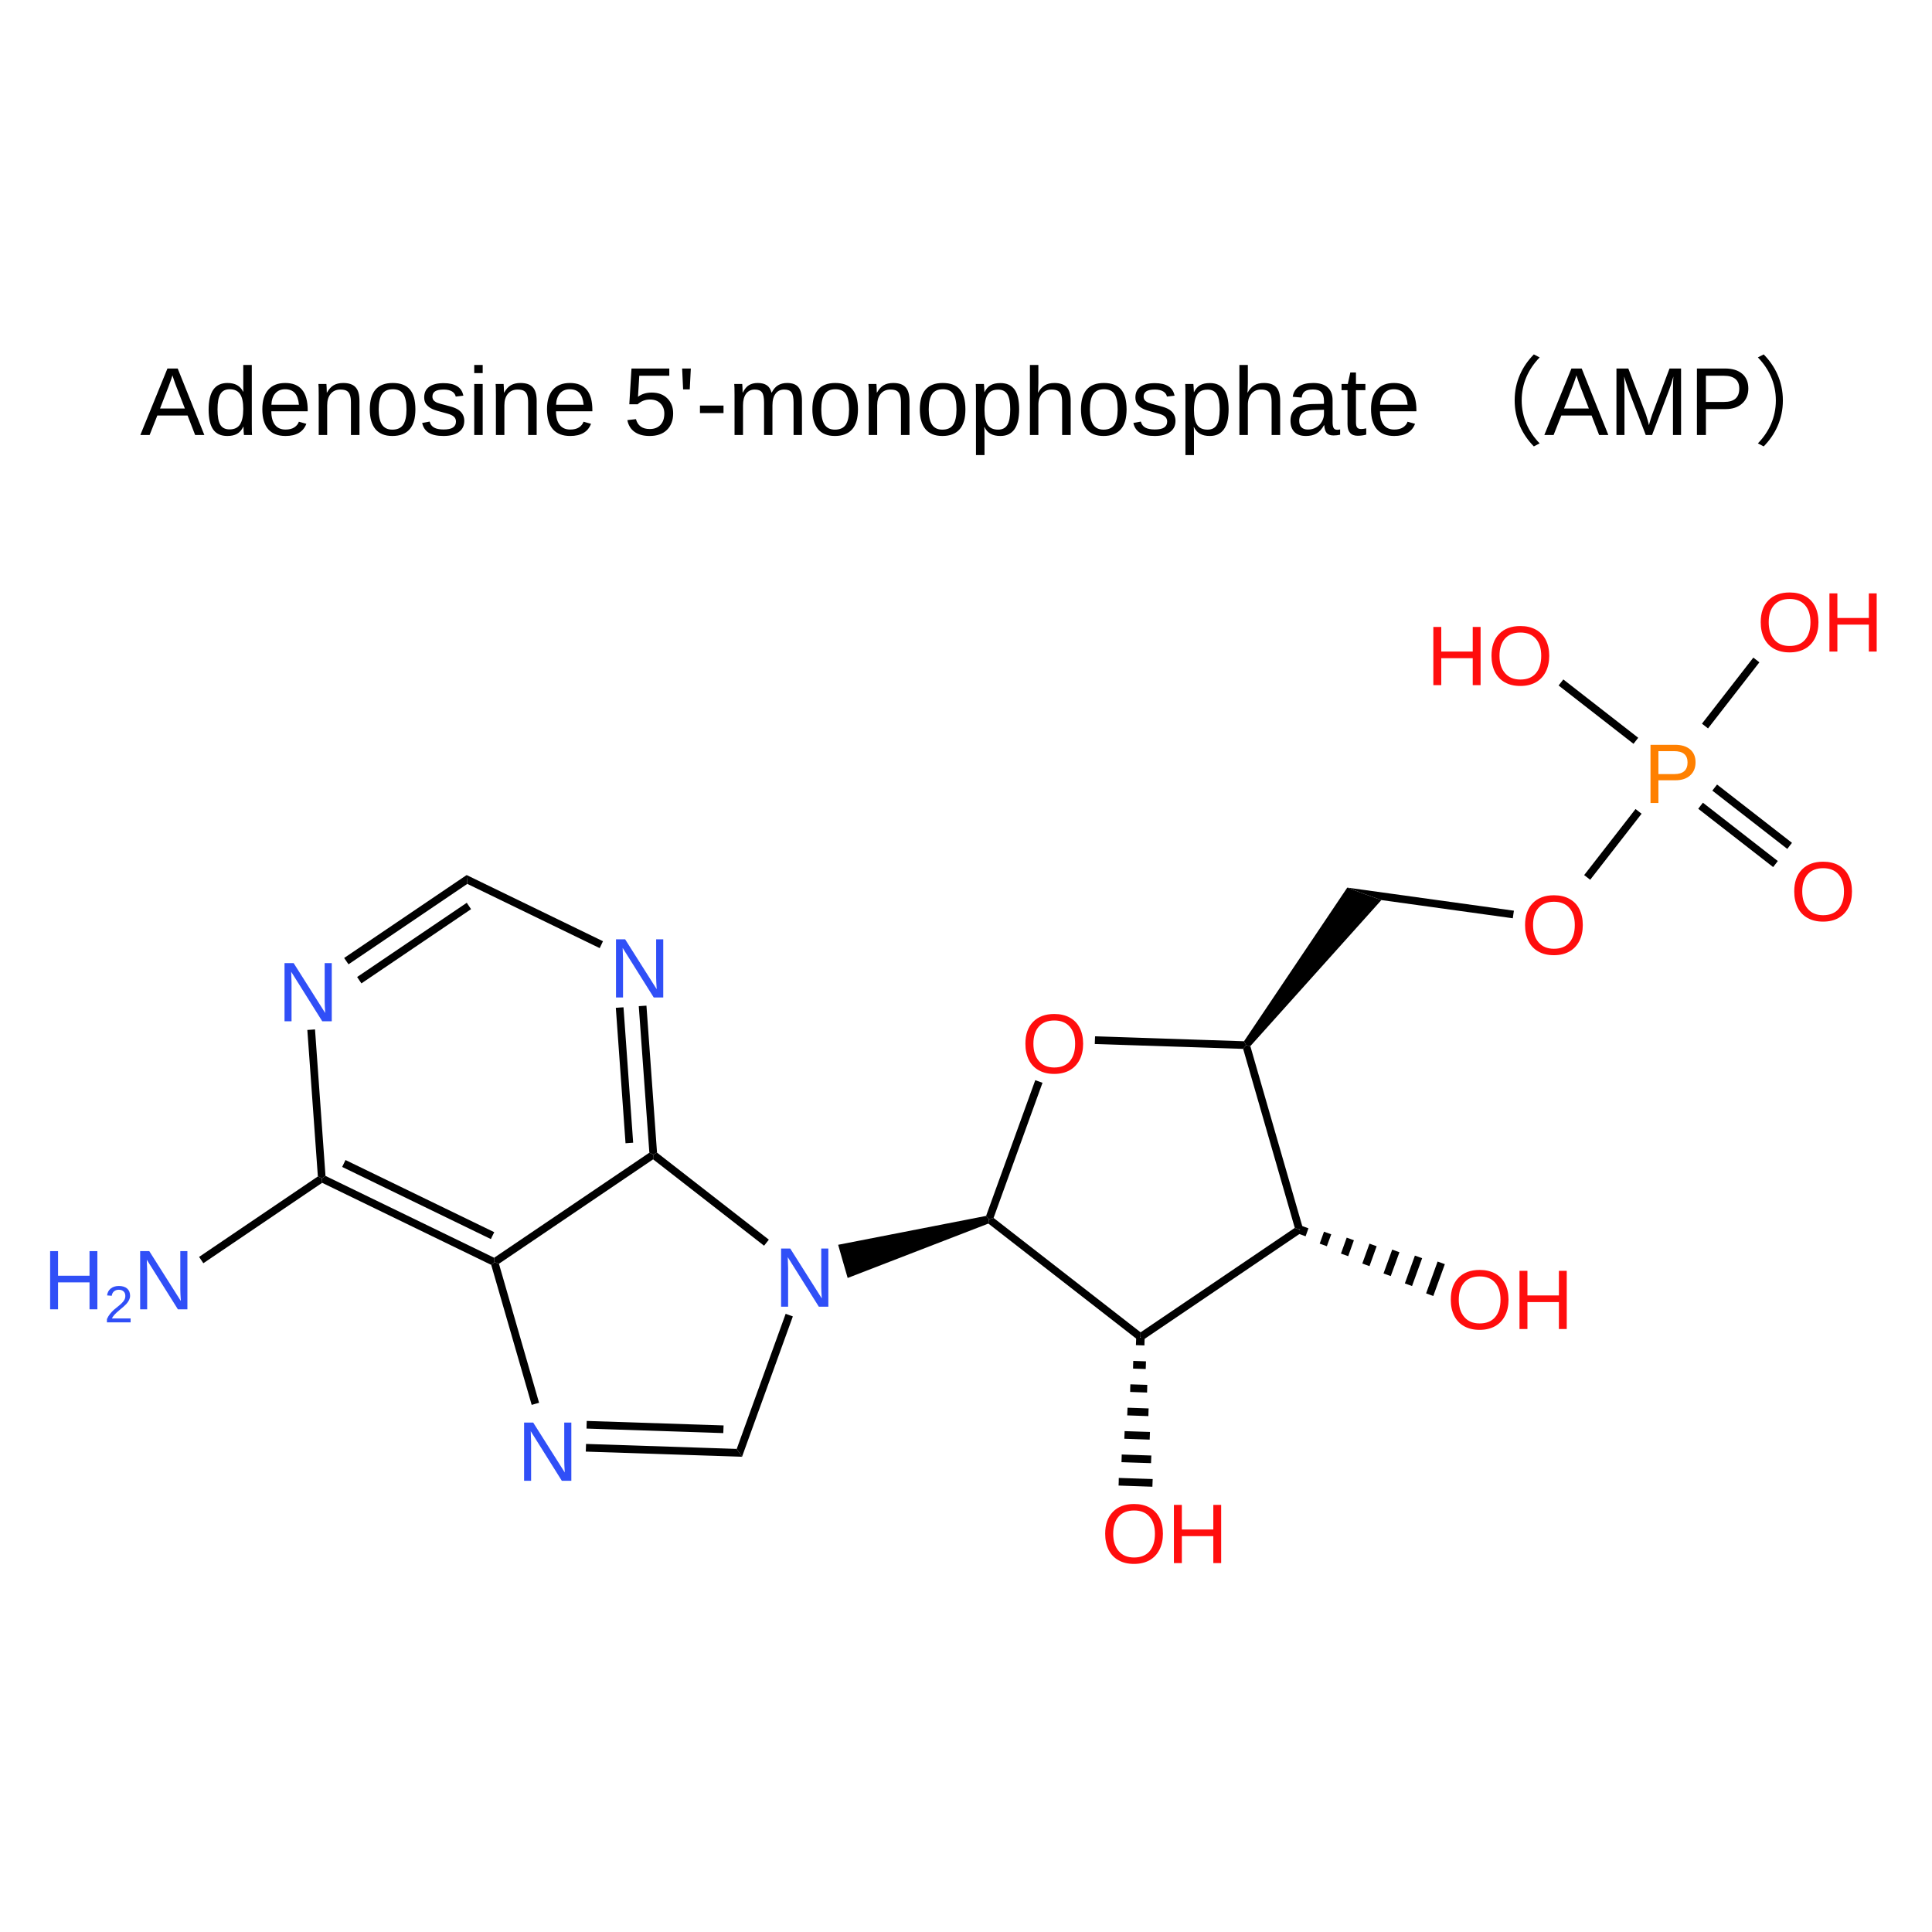
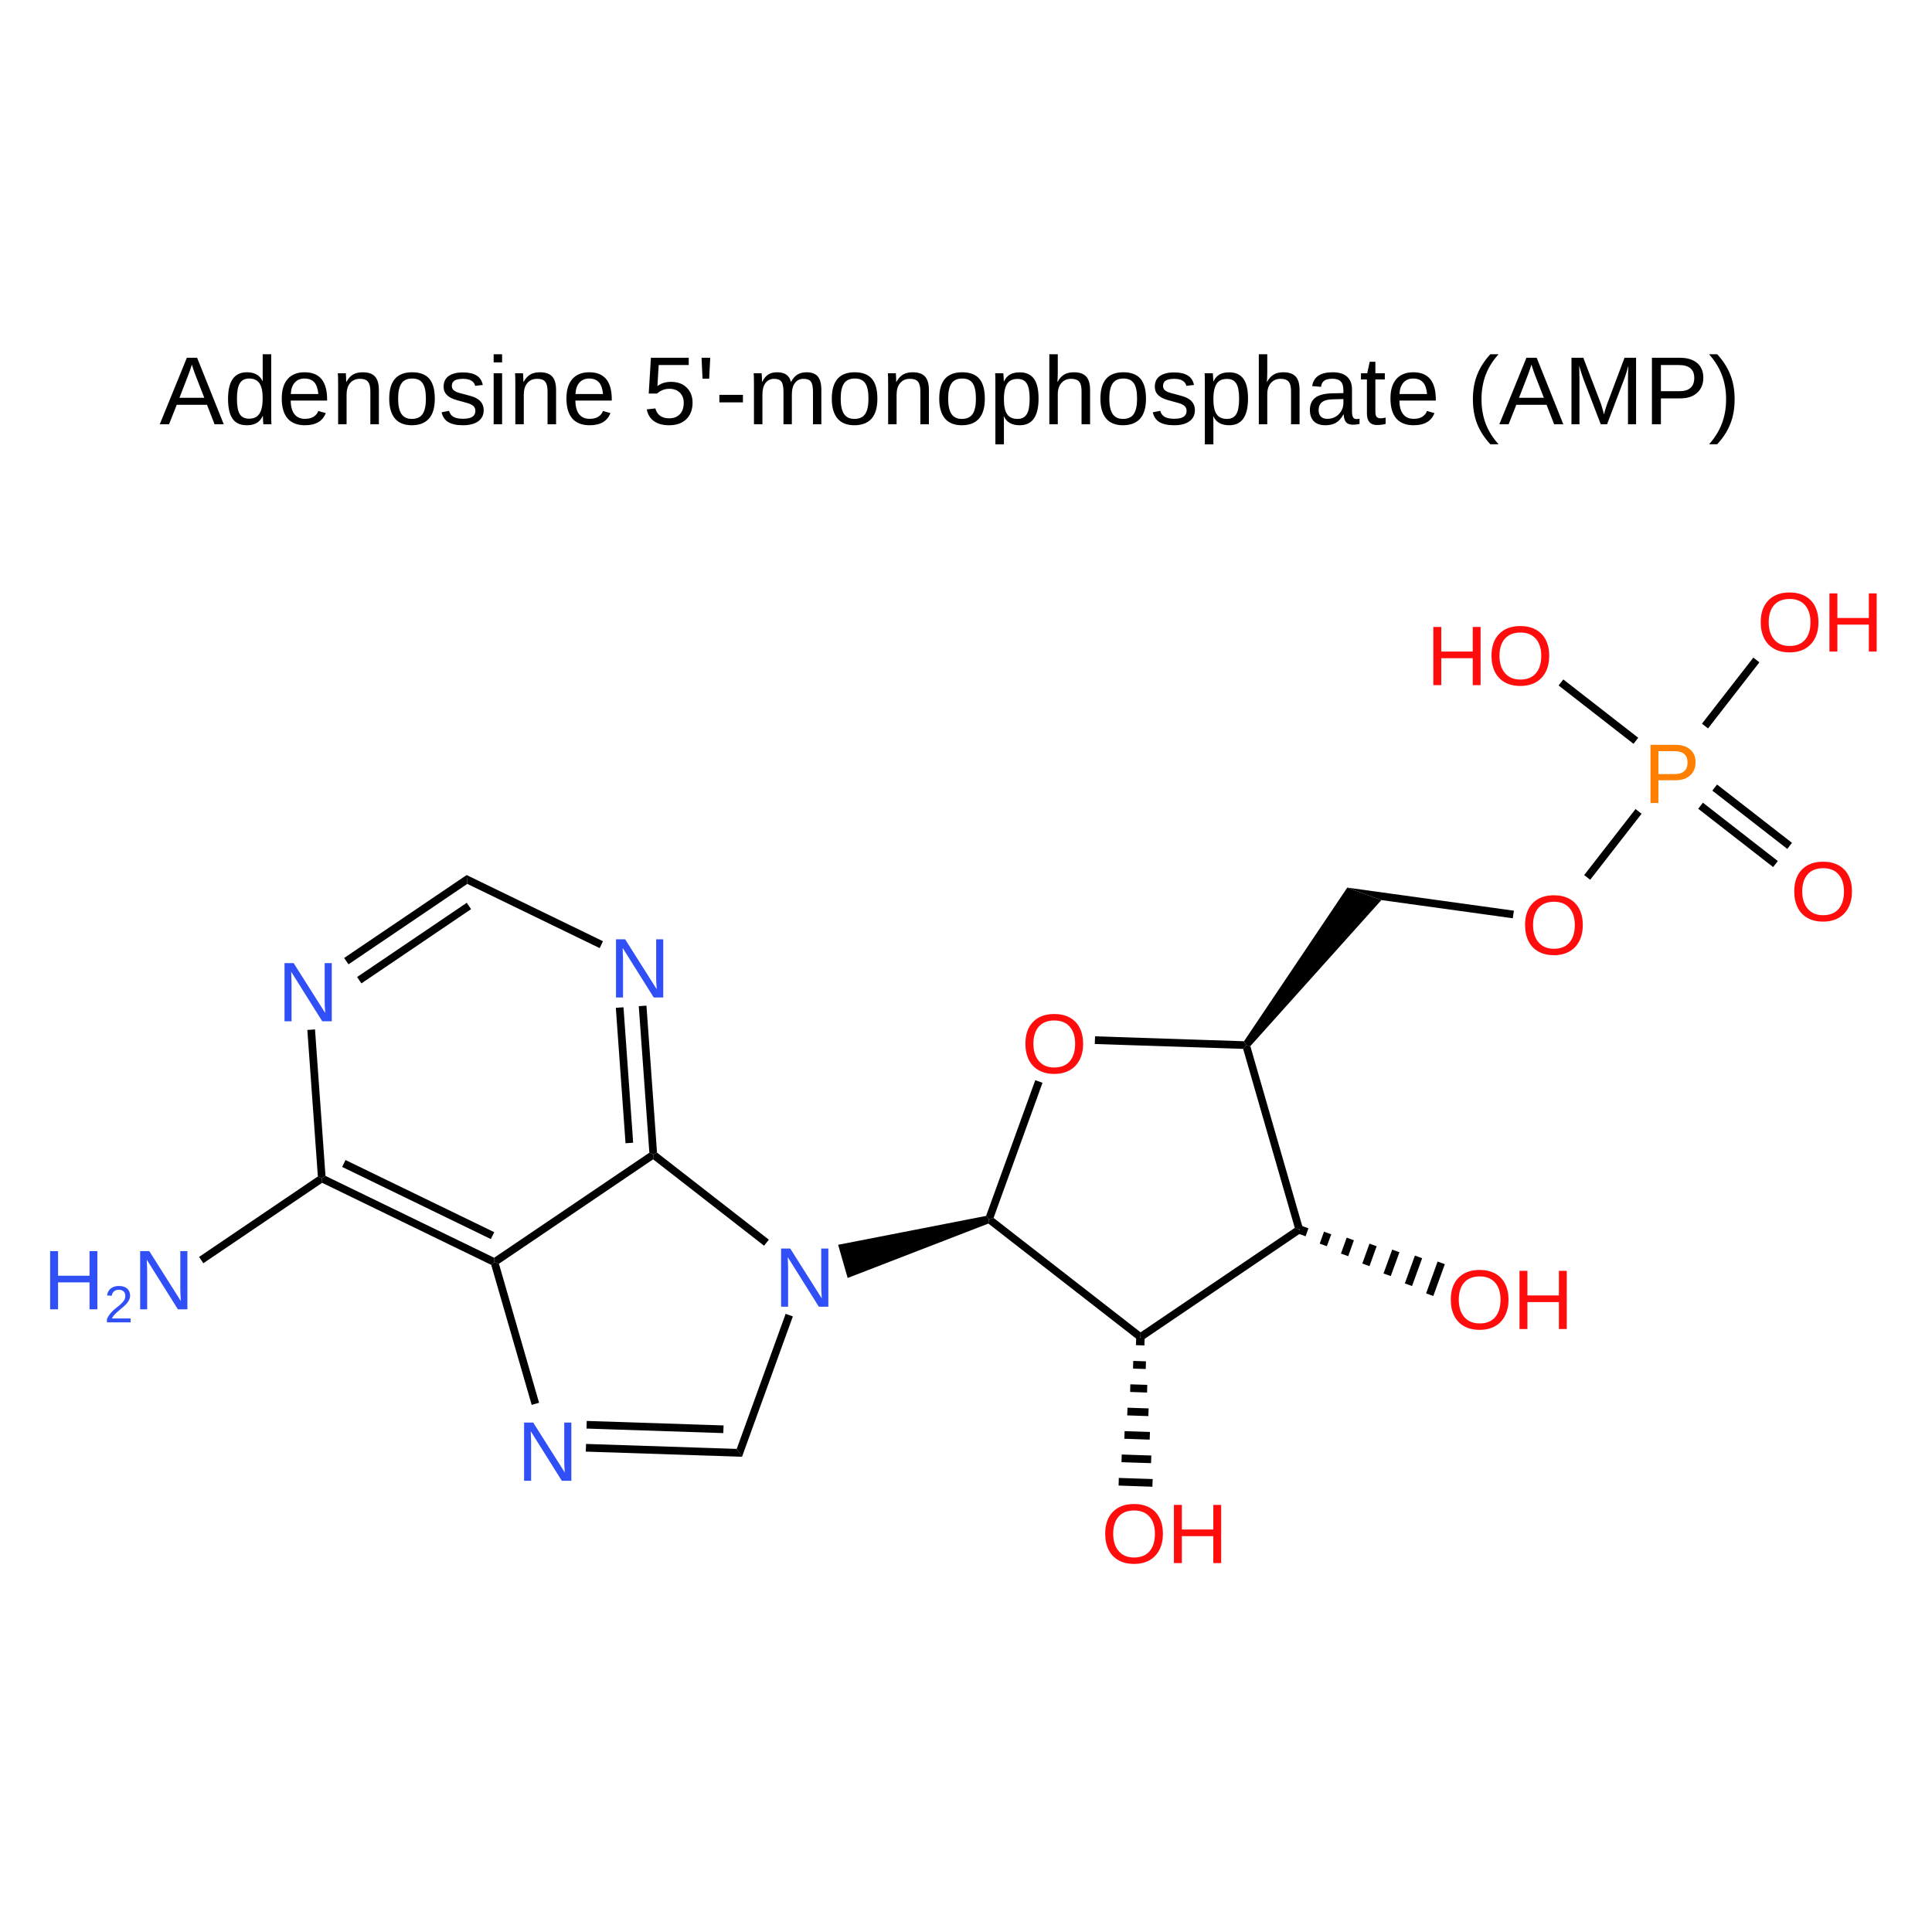
<svg xmlns="http://www.w3.org/2000/svg" id="图层_1" data-name="图层 1" viewBox="0 0 400 400">
  <defs>
    <style>
-       .cls-1, .cls-2, .cls-3, .cls-4, .cls-5, .cls-6, .cls-7 {
+       .cls-1, .cls-2, .cls-3, .cls-4 {
        isolation: isolate;
      }

      .cls-1, .cls-2, .cls-3 {
        font-size: 17.52px;
      }

      .cls-1, .cls-4 {
        fill: #304ff7;
      }

-       .cls-1, .cls-2, .cls-3, .cls-4, .cls-6 {
+       .cls-1, .cls-2, .cls-3, .cls-4, .cls-5 {
        font-family: ArialMT, Arial;
      }

      .cls-2 {
        fill: #ff0d0d;
      }

      .cls-3 {
        fill: #ff8000;
-         letter-spacing: -0.04em;
+         letter-spacing: -0.06em;
      }

      .cls-4 {
        font-size: 10.78px;
      }

-       .cls-6, .cls-7 {
+       .cls-5 {
        font-size: 20px;
-       }
- 
-       .cls-7 {
-         font-family: AdobeSongStd-Light-GBpc-EUC-H, Adobe Song Std;
-       }
- 
-       .cls-8 {
-         letter-spacing: -0.02em;
      }
    </style>
  </defs>
  <polygon points="71.25 198.34 96.61 181.17 96.69 182.08 96.75 183 72.16 199.65 71.7 198.99 71.25 198.34" />
  <polygon points="73.94 202.28 96.64 186.91 97.08 187.57 97.53 188.23 74.83 203.6 74.38 202.94 73.94 202.28" />
  <text class="cls-1" transform="translate(57.47 211.45)">N</text>
  <polygon points="65.22 213.13 67.39 243.46 66.64 243.97 65.81 243.57 63.63 213.24 64.42 213.19 65.22 213.13" />
  <polygon points="101.7 261.88 66.7 244.89 66.64 243.97 67.39 243.46 102.31 260.4 102.36 261.32 101.7 261.88" />
  <polygon points="101.63 256.54 70.84 241.6 71.19 240.88 71.53 240.17 102.33 255.11 101.97 255.83 101.63 256.54" />
  <polygon points="102.31 260.4 134.44 238.65 135.25 239.05 135.22 240.03 103.3 261.65 102.36 261.32 102.31 260.4" />
  <polygon points="133.84 208.21 136.03 238.64 135.25 239.05 134.44 238.65 132.25 208.32 133.04 208.26 133.84 208.21" />
  <polygon points="129.09 208.55 131.09 236.59 130.31 236.64 129.51 236.7 127.5 208.66 128.29 208.6 129.09 208.55" />
  <text class="cls-1" transform="translate(126.1 206.52)">N</text>
  <polygon points="124.16 196.3 96.75 183 96.69 182.08 96.61 181.17 124.84 194.87 124.5 195.59 124.16 196.3" />
  <polygon points="136.03 238.64 159.18 256.66 158.69 257.28 158.19 257.91 135.22 240.03 135.25 239.05 136.03 238.64" />
  <text class="cls-1" transform="translate(160.28 270.54)">N</text>
  <polygon points="164.15 272.55 153.63 301.61 153.09 300.8 152.53 299.98 162.66 272.01 163.41 272.28 164.15 272.55" />
  <polygon points="121.48 294.19 149.81 295.12 149.78 295.92 149.75 296.71 121.44 295.77 121.45 294.98 121.48 294.19" />
  <polygon points="121.33 298.95 152.53 299.98 153.09 300.8 153.63 301.61 121.28 300.54 121.31 299.74 121.33 298.95" />
  <text class="cls-1" transform="translate(107.07 306.58)">N</text>
  <polygon points="110.08 290.87 101.7 261.88 102.36 261.32 103.3 261.65 111.61 290.43 110.83 290.65 110.08 290.87" />
  <polygon points="204.63 253.33 175.5 264.59 174.51 261.16 173.53 257.72 204.16 251.74 204.76 252.43 204.63 253.33" />
  <polygon points="205.71 252.16 236.15 275.84 236.12 276.82 235.63 277.45 204.63 253.33 204.76 252.43 205.71 252.16" />
  <polygon points="236.15 275.84 268.07 254.22 269 254.55 269.44 255.21 236.56 277.48 236.12 276.82 236.15 275.84" />
  <polygon points="268.07 254.22 257.38 217.16 257.99 216.39 258.87 216.59 269.76 254.33 269 254.55 268.07 254.22" />
  <polygon points="257.38 217.16 226.66 216.15 226.69 215.35 226.72 214.56 257.56 215.58 257.99 216.39 257.38 217.16" />
  <text class="cls-2" transform="translate(211.47 222.17)">O</text>
  <polygon points="215.84 224.18 205.71 252.16 204.76 252.43 204.16 251.74 214.34 223.64 215.09 223.91 215.84 224.18" />
  <polygon points="257.56 215.58 278.94 183.77 282.38 185.05 286 186.35 258.87 216.59 257.99 216.39 257.56 215.58" />
  <polygon points="278.94 183.77 313.44 188.55 313.32 189.33 313.21 190.12 286 186.35 282.38 185.05 278.94 183.77" />
  <text class="cls-2" transform="translate(314.92 197.59)">O</text>
  <polygon points="327.98 181.18 338.62 167.5 339.25 167.99 339.87 168.48 329.23 182.15 328.61 181.66 327.98 181.18" />
  <text class="cls-3" transform="translate(340.28 166.25)">P</text>
  <polygon points="367.11 179.52 351.6 167.45 352.08 166.82 352.57 166.19 368.08 178.27 367.6 178.89 367.11 179.52" />
  <polygon points="370.04 175.76 354.52 163.69 355.01 163.06 355.5 162.43 371.01 174.5 370.52 175.13 370.04 175.76" />
  <text class="cls-2" transform="translate(370.65 190.64)">O</text>
  <polygon points="338.2 154 322.69 141.92 323.18 141.3 323.67 140.67 339.18 152.75 338.69 153.37 338.2 154" />
  <g>
    <text class="cls-2" transform="translate(295.32 141.85)">H</text>
    <text class="cls-2" transform="translate(307.97 141.85)">O</text>
  </g>
  <polygon points="352.37 149.83 363.01 136.15 363.64 136.64 364.26 137.13 353.63 150.81 353 150.32 352.37 149.83" />
  <g>
    <text class="cls-2" transform="translate(363.71 134.9)">O</text>
    <text class="cls-2" transform="translate(377.33 134.9)">H</text>
  </g>
  <polygon points="268.81 255.42 269.42 253.77 270.17 254.04 270.9 254.31 270.31 255.96 269.56 255.69 268.81 255.42" />
  <polygon points="273.23 257.48 274.12 255.01 274.87 255.28 275.62 255.55 274.71 258.02 273.98 257.75 273.23 257.48" />
  <polygon points="277.63 259.54 278.82 256.24 279.57 256.51 280.31 256.78 279.13 260.08 278.38 259.81 277.63 259.54" />
  <polygon points="282.05 261.6 283.54 257.48 284.27 257.75 285.02 258.02 283.54 262.14 282.79 261.87 282.05 261.6" />
  <polygon points="286.44 263.66 288.24 258.72 288.99 258.99 289.74 259.26 287.94 264.2 287.19 263.93 286.44 263.66" />
  <polygon points="290.86 265.72 292.94 259.96 293.69 260.22 294.44 260.5 292.35 266.26 291.61 265.99 290.86 265.72" />
  <polygon points="295.26 267.78 297.64 261.19 298.39 261.46 299.14 261.73 296.75 268.32 296 268.05 295.26 267.78" />
  <g>
    <text class="cls-2" transform="translate(299.54 275.16)">O</text>
    <text class="cls-2" transform="translate(313.16 275.16)">H</text>
  </g>
  <polygon points="235.24 276.92 236.99 276.97 236.96 277.77 236.94 278.56 235.18 278.5 235.21 277.71 235.24 276.92" />
  <polygon points="234.63 281.76 237.26 281.85 237.24 282.64 237.21 283.44 234.59 283.35 234.6 282.56 234.63 281.76" />
  <polygon points="234.03 286.61 237.53 286.72 237.51 287.52 237.49 288.31 233.99 288.19 234 287.4 234.03 286.61" />
  <polygon points="233.44 291.45 237.81 291.6 237.78 292.39 237.76 293.19 233.38 293.04 233.41 292.25 233.44 291.45" />
  <polygon points="232.84 296.3 238.09 296.47 238.06 297.26 238.03 298.06 232.78 297.88 232.81 297.09 232.84 296.3" />
  <polygon points="232.24 301.14 238.37 301.35 238.34 302.14 238.31 302.93 232.19 302.73 232.22 301.94 232.24 301.14" />
  <polygon points="231.63 305.99 238.65 306.22 238.62 307.01 238.59 307.81 231.59 307.57 231.62 306.78 231.63 305.99" />
  <g>
    <text class="cls-2" transform="translate(227.99 323.62)">O</text>
    <text class="cls-2" transform="translate(241.61 323.62)">H</text>
  </g>
  <polygon points="66.7 244.89 42.1 261.54 41.66 260.88 41.22 260.23 65.81 243.57 66.64 243.97 66.7 244.89" />
  <g>
    <text class="cls-1" transform="translate(8.94 271.08)">H</text>
    <text class="cls-4" transform="translate(21.59 273.78)">2</text>
    <text class="cls-1" transform="translate(27.58 271.08)">N</text>
  </g>
-   <g class="cls-5">
-     <text class="cls-6" transform="translate(29.01 90.06)">Adenosine 5'-monophosphate </text>
-     <text class="cls-7" transform="translate(299.69 90.5)">（</text>
-     <text class="cls-6" transform="translate(319.69 90.06)">AM<tspan class="cls-8" x="30" y="0">P</tspan>
-     </text>
-     <text class="cls-7" transform="translate(363.03 90.5)">）</text>
-   </g>
+   <text class="cls-5" transform="translate(33.03 87.84)">Adenosine 5'-monophosphate (AMP)</text>
</svg>
